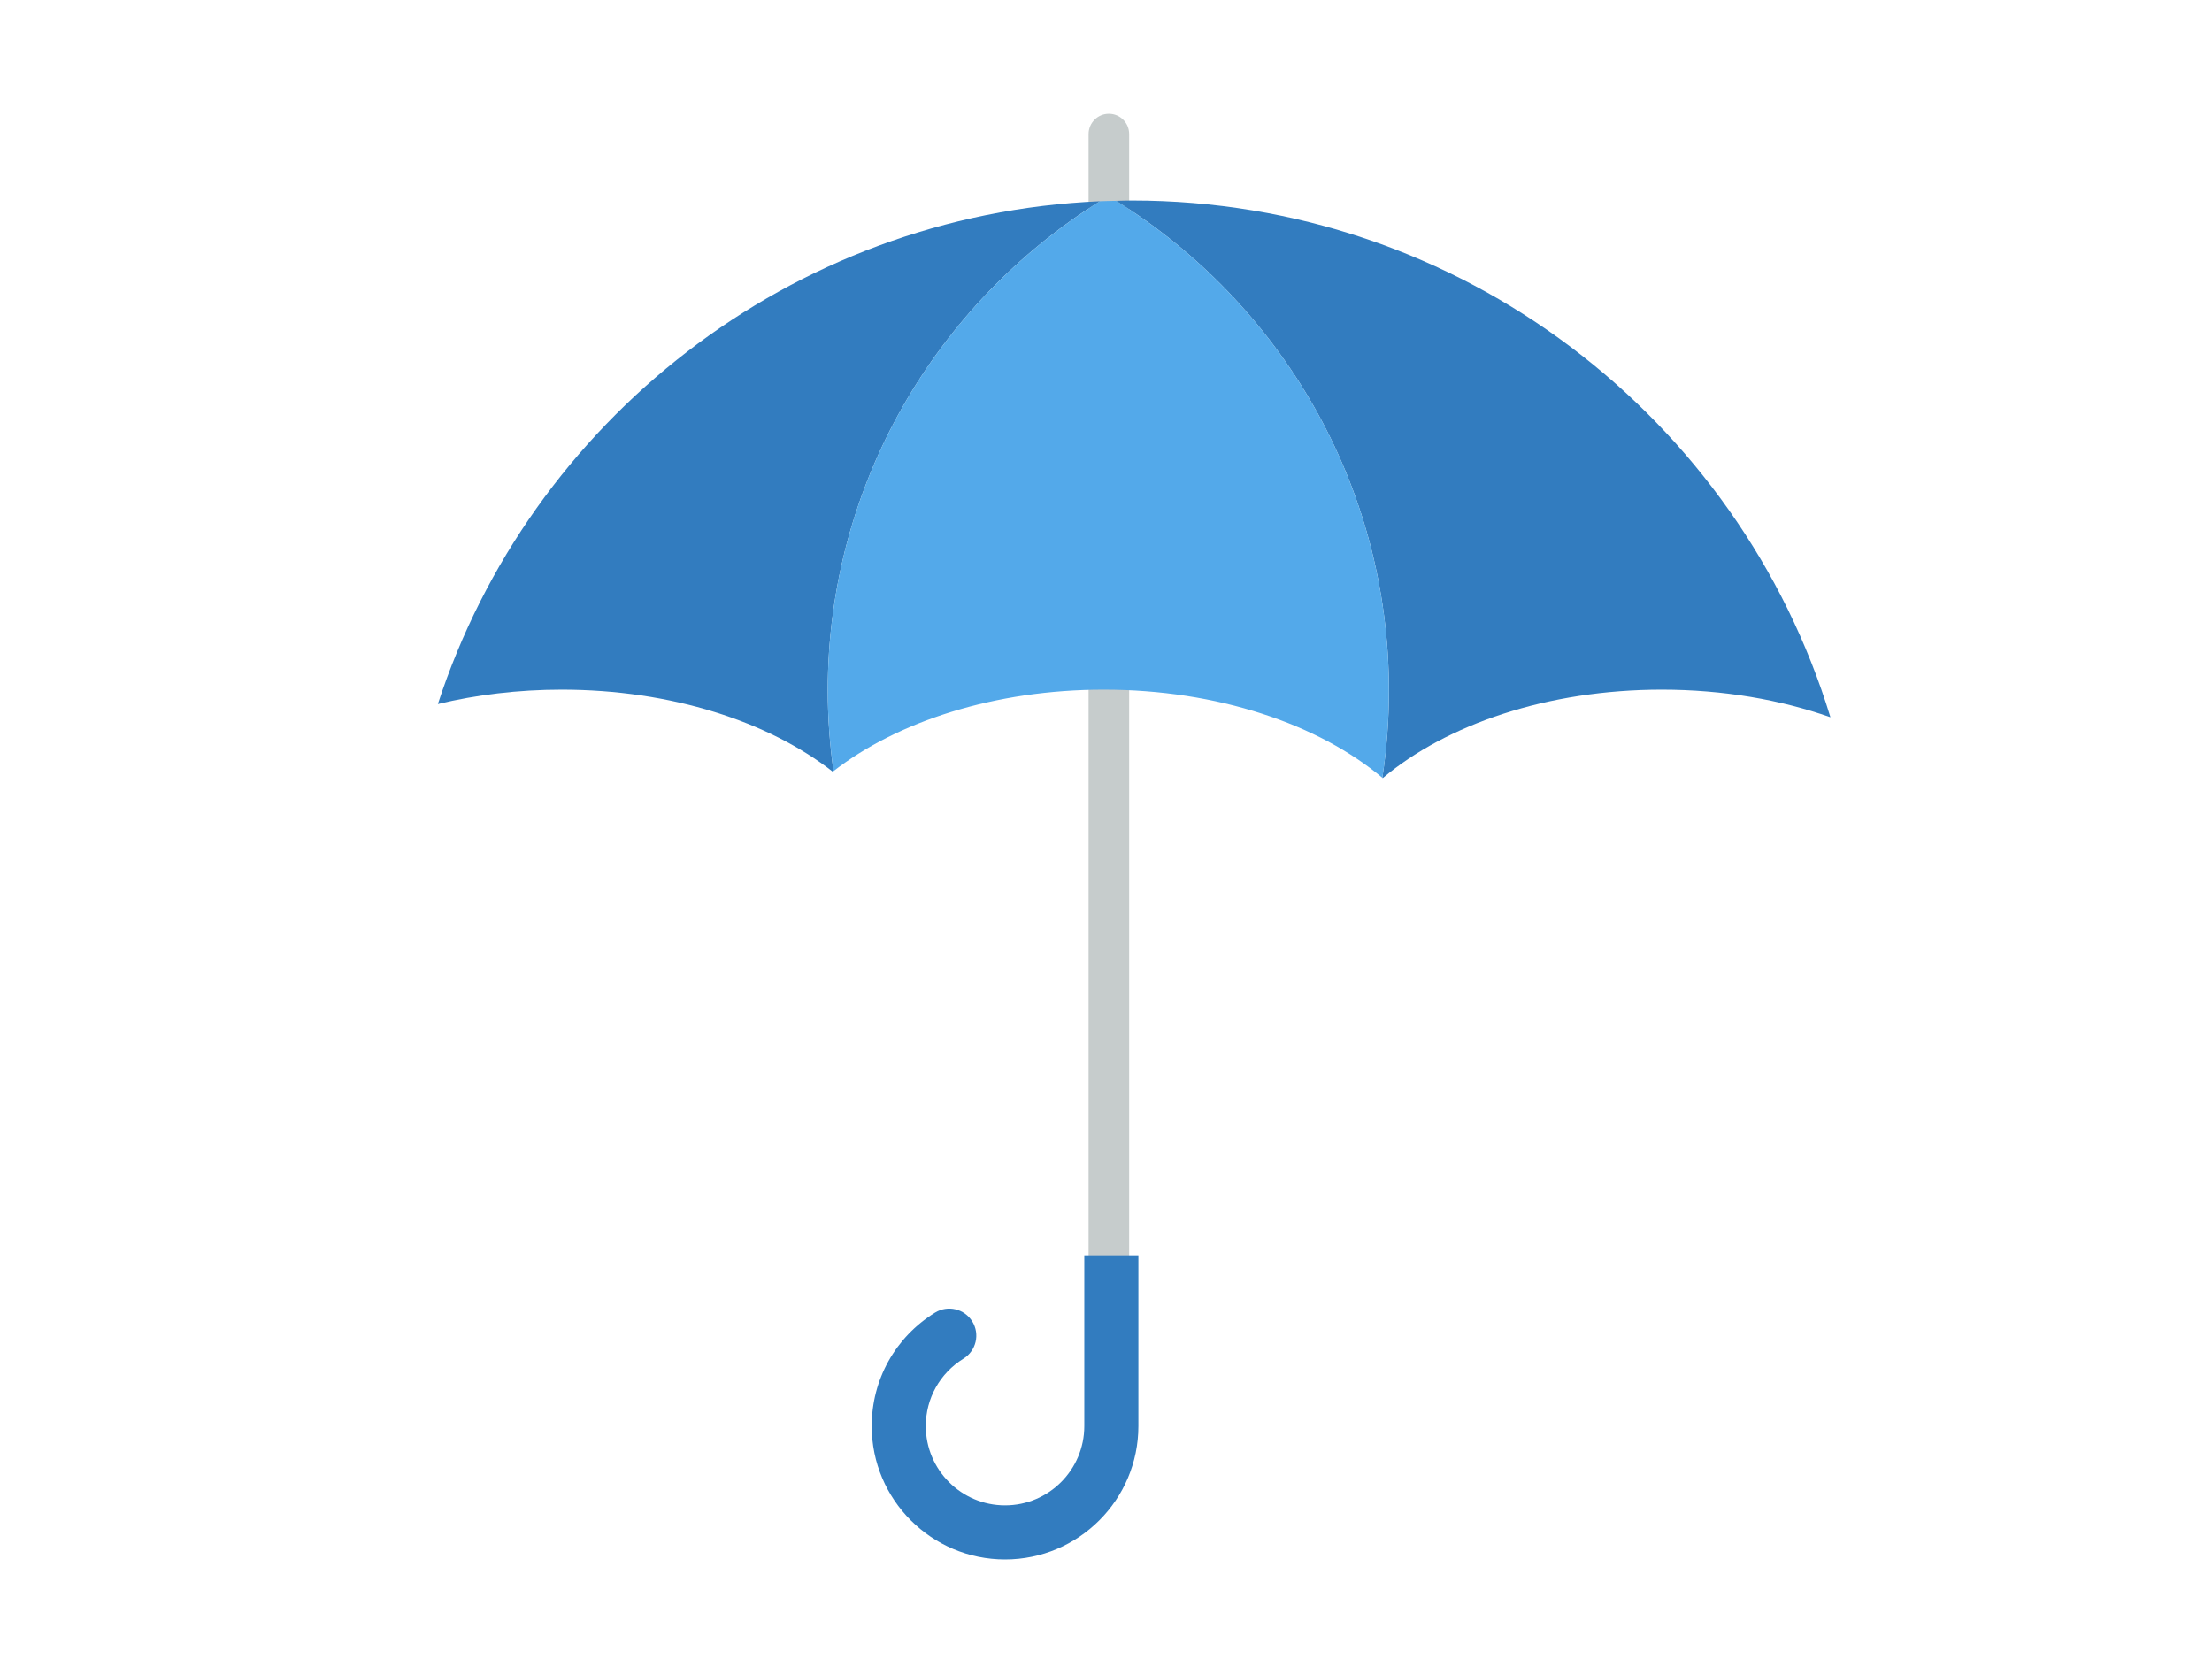
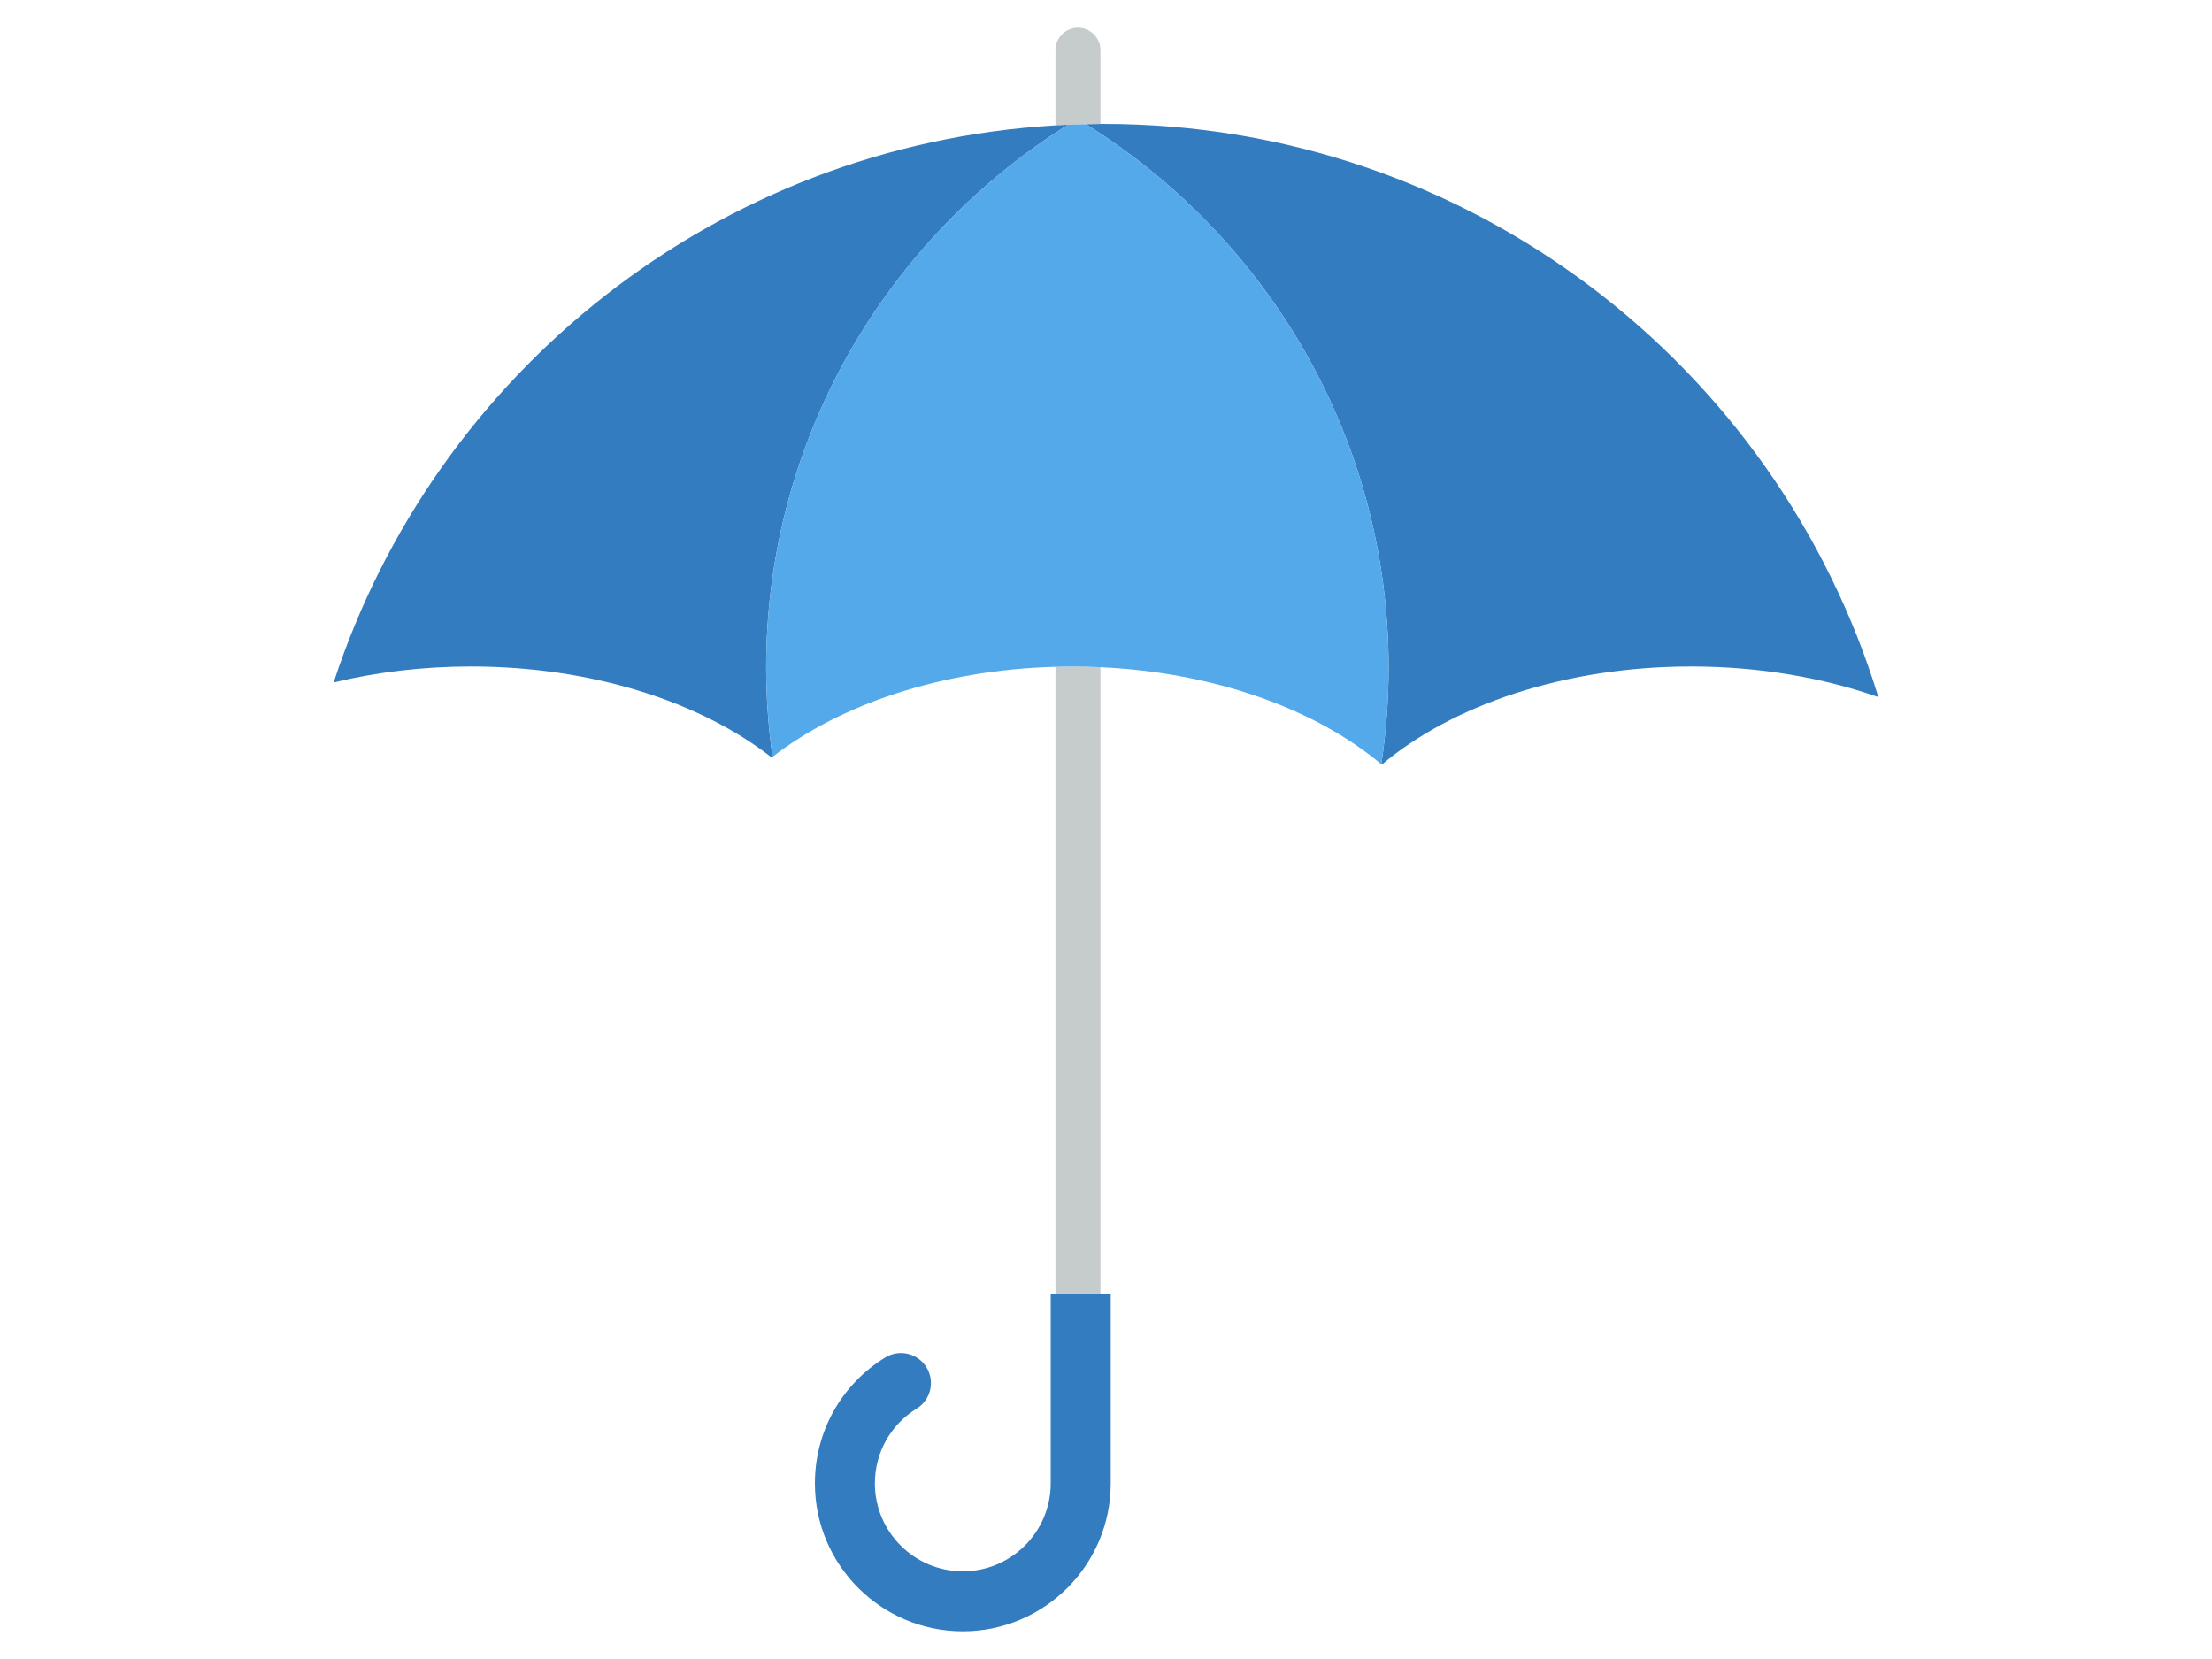
- <svg xmlns="http://www.w3.org/2000/svg" version="1.1" x="0px" y="0px" width="400px" height="300px" viewBox="0 0 400 300" style="enable-background:new 0 0 400 300;" xml:space="preserve">
+ <svg xmlns="http://www.w3.org/2000/svg" version="1.1" id="レイヤー_1" x="0px" y="0px" width="400px" height="300px" viewBox="0 0 400 300" style="enable-background:new 0 0 400 300;" xml:space="preserve">
  <style type="text/css">

- 	.st0{display:inline;fill:#4DAA4D;}
- 	.st1{fill:#AF753C;}
- 	.st2{display:inline;fill:#EA5454;}
- 	.st3{fill:#4DAA4D;}
- 	.st4{display:inline;fill:#545453;}
- 	.st5{fill:#EA5454;}
- 	.st6{fill:#53A9EA;}
- 	.st7{display:inline;fill:#FF7C24;}
- 	.st8{fill:#C6CCCC;}
- 	.st9{display:inline;}
- 	.st10{fill:#327CBF;}
- 	.st11{display:inline;fill:#3D3D3B;}
- 	.st12{display:none;}
- 	.st13{display:inline;fill:#E1EEEF;}
+ 	.st0{fill:#53A9EA;}
+ 	.st1{fill:#C6CCCC;}
+ 	.st2{fill:#327CBF;}

</style>
-   <g id="レイヤー_1">
- </g>
-   <g id="レイヤー_2" class="st12">
-     <g class="st9">
-       <rect x="261.049" y="109.543" transform="matrix(-0.7136 -0.7006 0.7006 -0.7136 350.8646 447.2255)" class="st1" width="11.602" height="84.698" />
-       <polygon class="st1" points="261.033,154.373 272.635,154.267 272.283,123.979 260.682,124.086   " />
-     </g>
-     <circle class="st13" cx="187.124" cy="210.876" r="78.124" />
-     <circle class="st13" cx="187.124" cy="104.277" r="56.585" />
-     <circle class="st11" cx="162.371" cy="92.793" r="7.807" />
-     <circle class="st11" cx="210.945" cy="92.793" r="7.807" />
-     <circle class="st7" cx="186.658" cy="112.743" r="7.807" />
-     <circle class="st11" cx="186.658" cy="177.797" r="7.807" />
-     <circle class="st11" cx="186.658" cy="212.492" r="7.807" />
-     <circle class="st11" cx="186.658" cy="247.188" r="7.807" />
-     <polygon class="st2" points="217.482,56.477 158.684,56.477 165.933,12.176 210.232,12.176  " />
-     <path class="st4" d="M187.453,139.176c-0.004,0-0.009,0-0.013,0c-14.536-0.007-20.357-12.275-20.598-12.797   c-0.462-1.003-0.024-2.191,0.979-2.654c1.005-0.461,2.189-0.024,2.652,0.976c0.213,0.453,5.057,10.47,16.969,10.476   c0.003,0,0.008,0,0.011,0c11.995,0,16.922-10.369,16.971-10.474c0.464-1.003,1.653-1.438,2.654-0.977   c1.003,0.463,1.44,1.651,0.977,2.654C207.812,126.902,201.976,139.176,187.453,139.176z" />
-     <g class="st9">
-       <path class="st3" d="M243.353,153.484c1.138,1.909-0.306,4.279-3.286,5.165c-34.409,10.206-71.044,10.206-105.453,0    c-2.981-0.886-4.423-3.255-3.287-5.165c2.057-3.505,4.062-7.035,6.012-10.586c0.967-1.736,3.709-2.519,6.177-1.847    c28.687,7.849,58.961,7.849,87.649,0c2.466-0.671,5.21,0.112,6.176,1.849C239.291,146.45,241.295,149.979,243.353,153.484z" />
-     </g>
-     <g class="st9">
-       <path class="st5" d="M303.515,144.949l24.524-26.257c7.855-7.764,7.932-20.427,0.168-28.284l0,0    c-7.764-7.857-20.428-7.932-28.284-0.168l-24.524,26.258L303.515,144.949z" />
-       <path class="st5" d="M297.658,115.176l-0.324-20.455c-0.149-5.972-5.111-10.691-11.082-10.541l0,0    c-5.971,0.148-10.689,5.11-10.54,11.082l0.325,20.455L297.658,115.176z" />
-     </g>
-     <path class="st0" d="M140.658,152.176c0,0-16,12-19,44c-2.62,27.949,0,32,0,32h21c0,0-2-20,0-34s10-36,10-36L140.658,152.176z" />
-   </g>
-   <g id="レイヤー_3">
-     <g>
-       <path class="st8" d="M200.519,254.701c-2.025,0-3.668-1.641-3.668-3.668V24.236c0-2.026,1.643-3.668,3.668-3.668    c2.026,0,3.668,1.642,3.668,3.668v226.797C204.187,253.061,202.545,254.701,200.519,254.701z" />
-       <g>
-         <path class="st10" d="M251.162,124.893c0,5.355-0.407,10.615-1.189,15.753c0.023,0.02,0.052,0.039,0.076,0.06     c11.523-9.714,29.83-15.995,50.447-15.995c11.066,0,21.461,1.812,30.504,4.991c-16.509-54.094-66.801-93.449-126.298-93.449     c-0.965,0-1.92,0.038-2.881,0.058C231.452,54.8,251.162,87.549,251.162,124.893z" />
-         <path class="st10" d="M198.909,36.384c-56.074,2.421-103.059,39.826-119.731,90.932c6.961-1.678,14.507-2.605,22.396-2.605     c19.785,0,37.437,5.785,49.013,14.834c0.044-0.033,0.091-0.065,0.134-0.098c-0.664-4.76-1.036-9.613-1.036-14.554     C149.684,87.597,169.347,54.886,198.909,36.384z" />
-         <path class="st6" d="M149.684,124.893c0,4.941,0.372,9.794,1.036,14.554c11.582-8.991,29.172-14.736,48.882-14.736     c20.573,0,38.842,6.256,50.371,15.936c0.782-5.139,1.189-10.398,1.189-15.753c0-37.344-19.71-70.093-49.341-88.582     c-0.969,0.021-1.943,0.031-2.912,0.073C169.347,54.886,149.684,87.597,149.684,124.893z" />
-       </g>
-       <path class="st10" d="M181.744,282c-13.295,0-24.113-10.816-24.113-24.111c0-8.422,4.281-16.094,11.453-20.525    c2.299-1.418,5.31-0.707,6.731,1.592c1.421,2.297,0.707,5.309-1.591,6.73c-4.266,2.635-6.813,7.195-6.813,12.203    c0,7.9,6.431,14.33,14.333,14.33c7.901,0,14.332-6.43,14.332-14.33v-30.906h9.781v30.906C205.857,271.184,195.041,282,181.744,282    z" />
-     </g>
+   <g>
+     <path class="st1" d="M196.375,22.468c0.875-0.018,1.748-0.045,2.624-0.056V9.075c0-2.248-1.821-4.069-4.068-4.069   c-2.247,0-4.069,1.821-4.069,4.069V22.67c0.76-0.044,1.521-0.088,2.284-0.121C194.22,22.503,195.301,22.491,196.375,22.468z" />
+     <path class="st1" d="M190.862,120.58v113.387h8.137V120.653c-1.681-0.077-3.374-0.128-5.085-0.128   C192.889,120.524,191.875,120.552,190.862,120.58z" />
+     <path class="st2" d="M199.571,22.404c-0.191,0-0.381,0.006-0.572,0.008c-0.876,0.011-1.748,0.038-2.624,0.056   c32.868,20.509,54.73,56.835,54.73,98.257c0,5.94-0.451,11.775-1.319,17.475c0.026,0.022,0.058,0.043,0.085,0.066   c12.782-10.775,33.088-17.742,55.957-17.742c12.275,0,23.805,2.01,33.836,5.536C321.352,66.059,265.566,22.404,199.571,22.404z" />
+     <path class="st2" d="M193.146,22.549c-0.763,0.033-1.523,0.077-2.284,0.121C129.674,26.26,78.603,67.421,60.336,123.414   c7.721-1.861,16.091-2.89,24.842-2.89c21.946,0,41.525,6.417,54.366,16.454c0.049-0.037,0.101-0.073,0.148-0.108   c-0.737-5.28-1.149-10.663-1.149-16.145C138.543,79.356,160.354,43.072,193.146,22.549z" />
+     <path class="st0" d="M196.375,22.468c-1.075,0.022-2.156,0.035-3.23,0.081c-32.792,20.523-54.603,56.807-54.603,98.176   c0,5.481,0.413,10.865,1.149,16.145c12.245-9.506,30.55-15.727,51.169-16.29c1.014-0.028,2.027-0.056,3.052-0.056   c1.712,0,3.404,0.052,5.085,0.128c20.728,0.947,38.958,7.616,50.787,17.547c0.868-5.7,1.319-11.534,1.319-17.475   C251.105,79.303,229.243,42.977,196.375,22.468z" />
+     <path class="st2" d="M190.003,233.967v34.281c0,8.764-7.133,15.896-15.897,15.896c-8.766,0-15.898-7.133-15.898-15.896   c0-5.554,2.826-10.613,7.558-13.534c2.549-1.577,3.341-4.919,1.765-7.467c-1.577-2.549-4.917-3.339-7.467-1.765   c-7.955,4.914-12.704,13.426-12.704,22.766c0,14.749,12,26.745,26.747,26.745c14.749,0,26.747-11.996,26.747-26.745v-34.281h-1.854   h-8.137H190.003z" />
  </g>
</svg>
